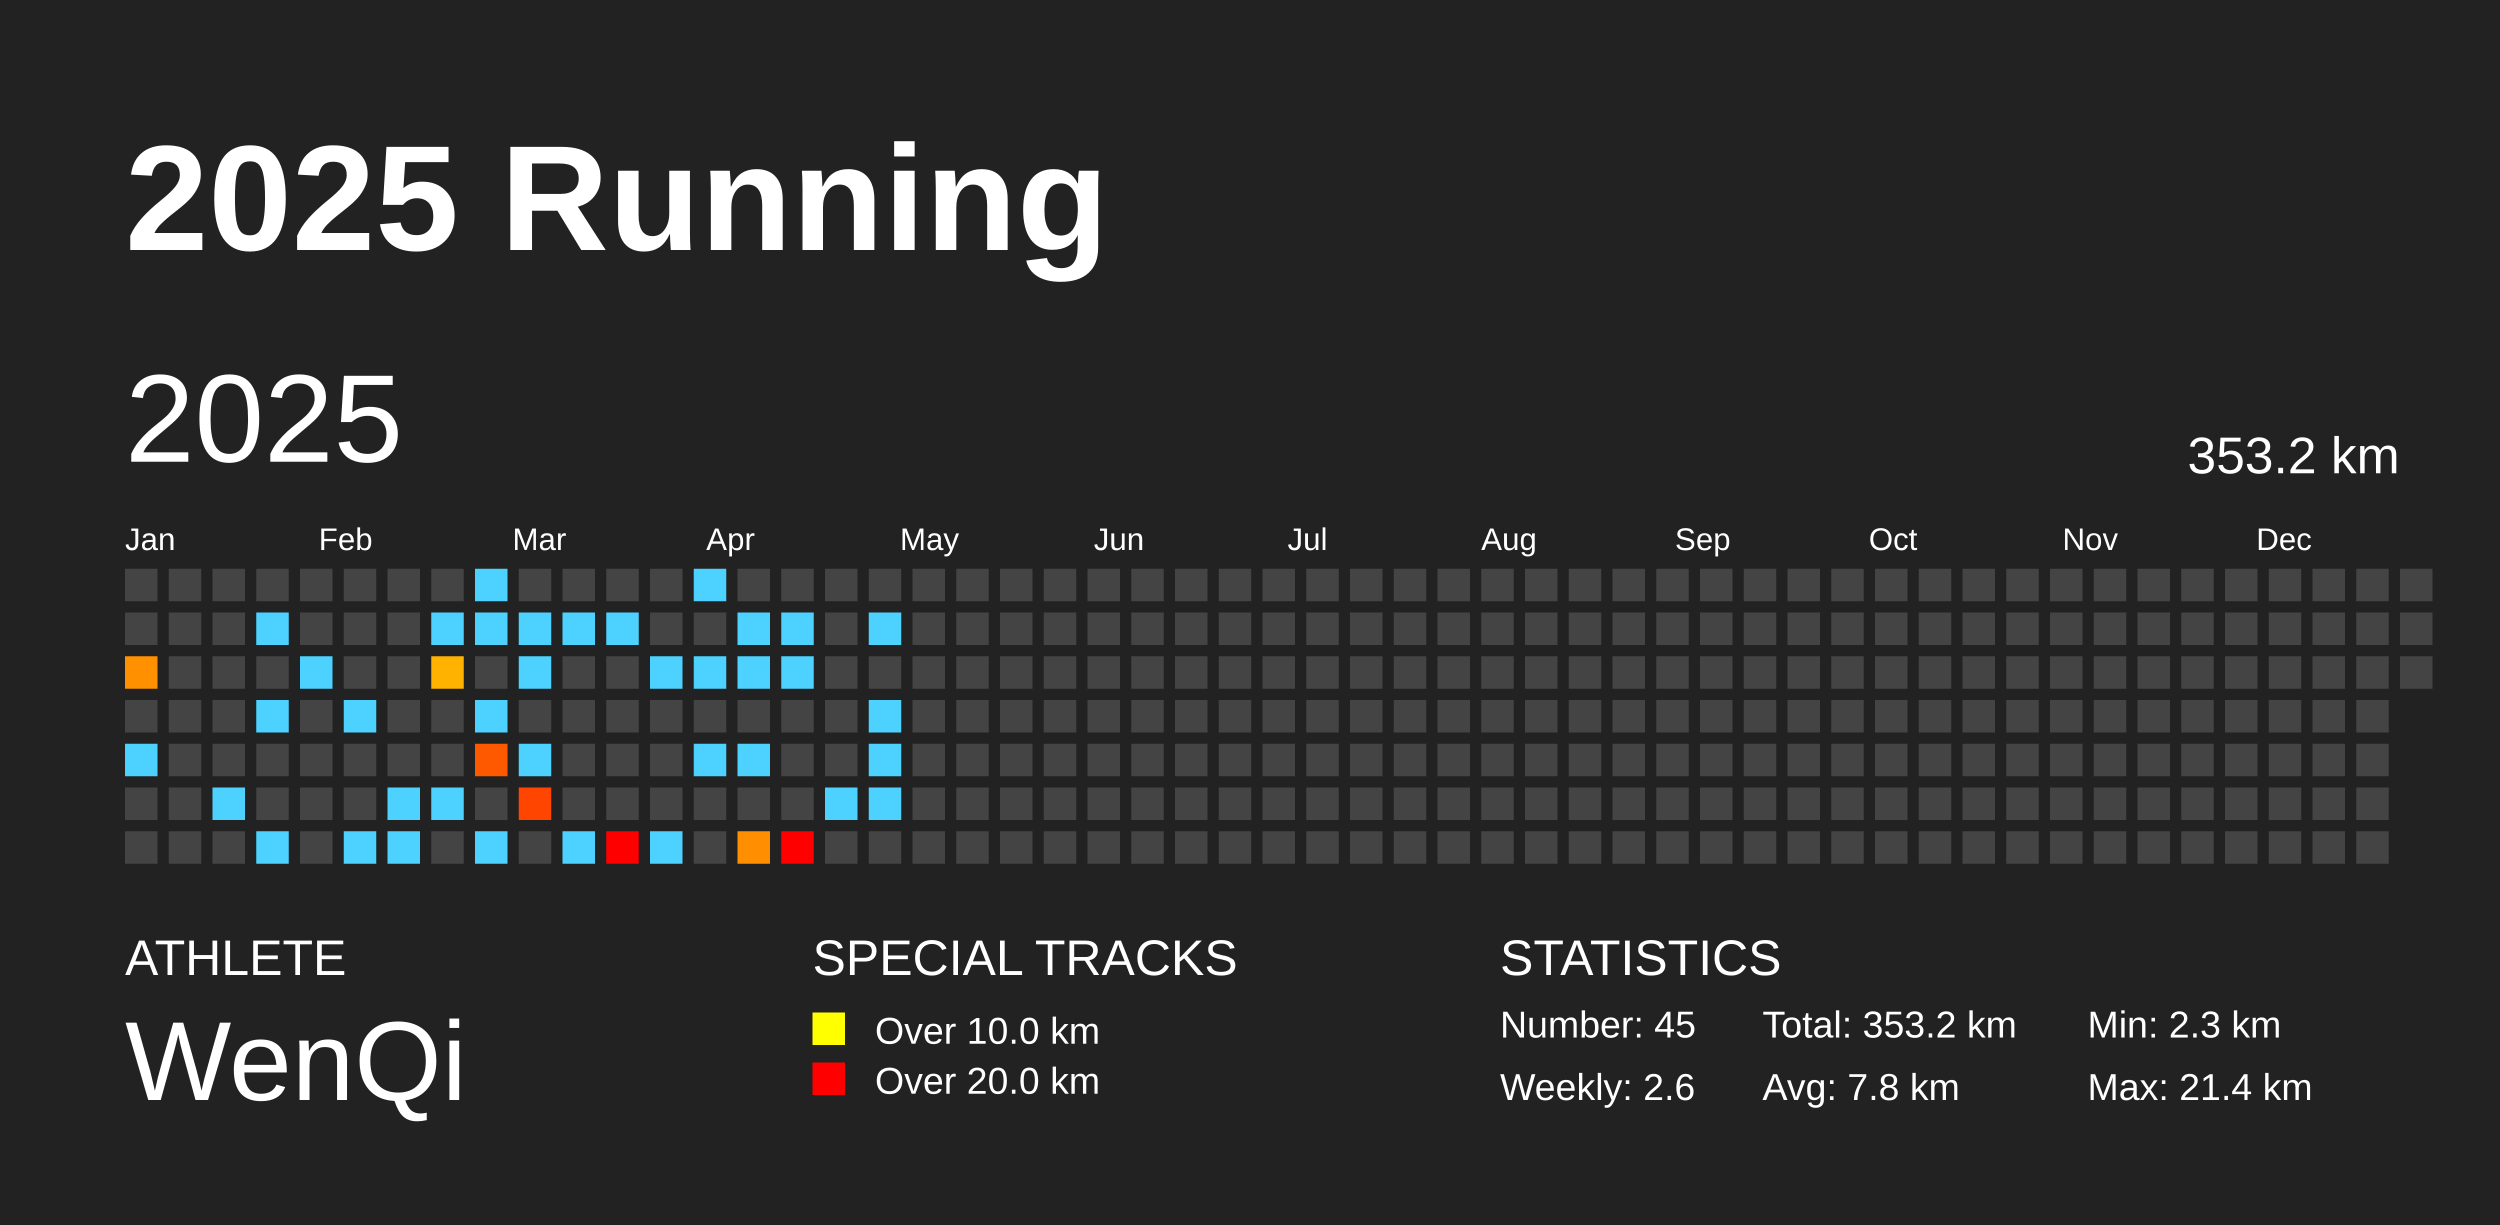
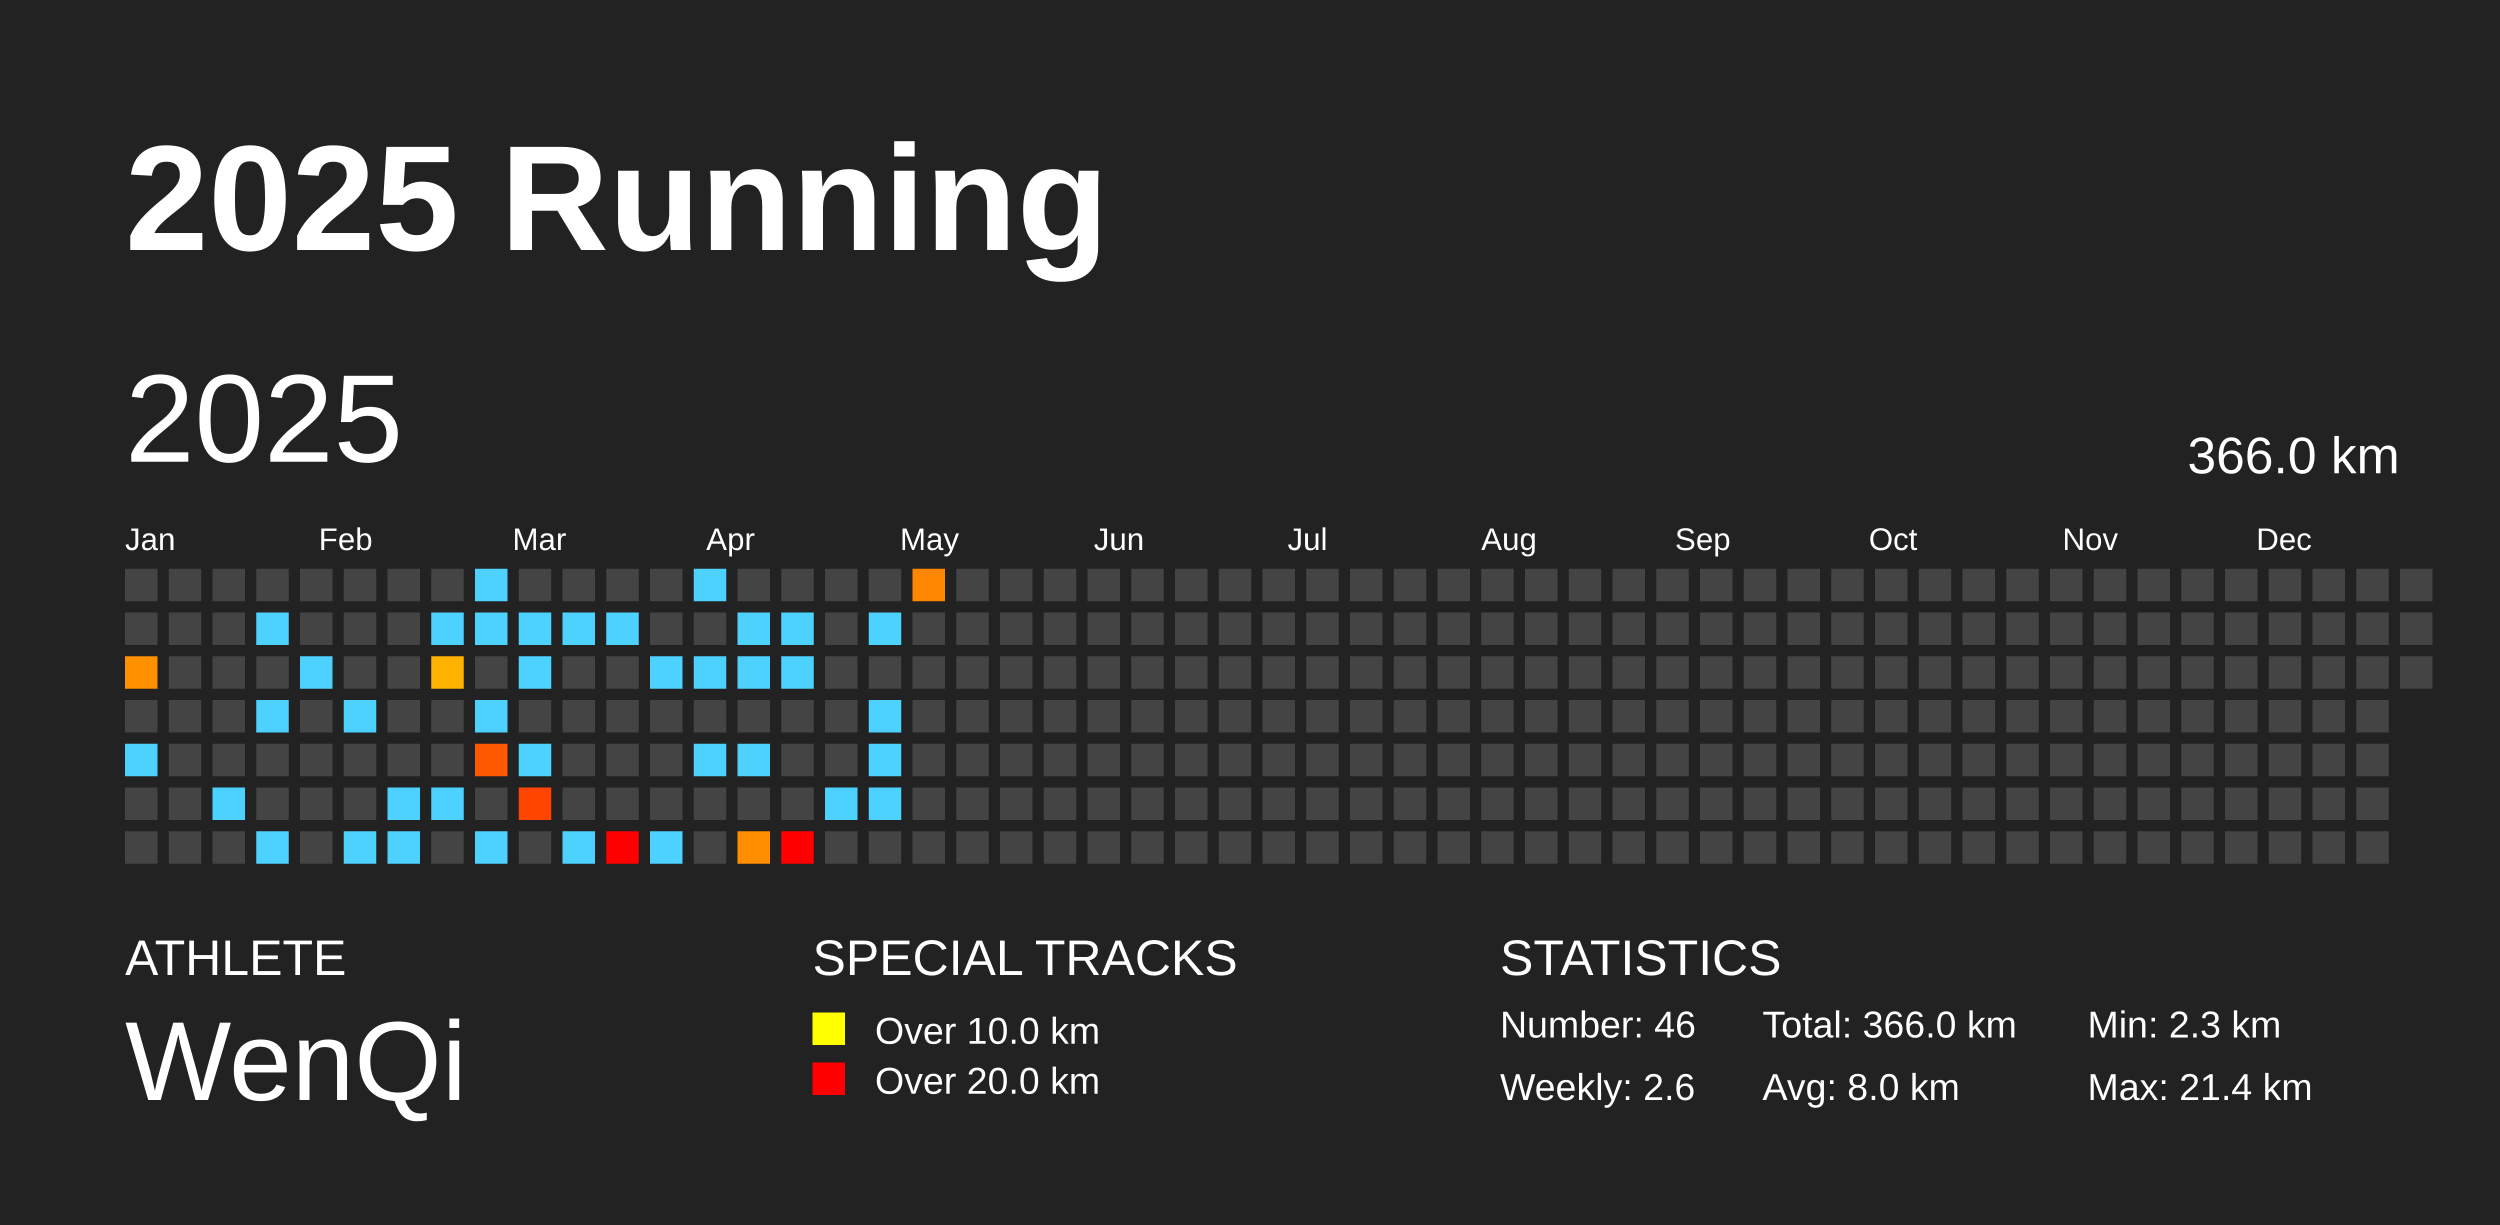
<svg xmlns="http://www.w3.org/2000/svg" baseProfile="full" height="98mm" version="1.1" viewBox="0,0,200,98" width="200mm">
  <defs />
  <rect fill="#222222" height="98" width="200" x="0" y="0" />
  <text fill="#FFFFFF" style="font-size:12px; font-family:Arial; font-weight:bold;" x="10" y="20">2025 Running</text>
  <text fill="#FFFFFF" style="font-size:4px; font-family:Arial" x="10" y="78">ATHLETE</text>
  <text fill="#FFFFFF" style="font-size:9px; font-family:Arial" x="10" y="88">WenQi</text>
  <text fill="#FFFFFF" style="font-size:4px; font-family:Arial" x="65" y="78">SPECIAL TRACKS</text>
  <rect fill="yellow" height="2.6" width="2.6" x="65" y="81" />
  <text fill="#FFFFFF" style="font-size:3px; font-family:Arial" x="70" y="83.5">Over 10.0 km</text>
  <rect fill="red" height="2.6" width="2.6" x="65" y="85" />
  <text fill="#FFFFFF" style="font-size:3px; font-family:Arial" x="70" y="87.5">Over 20.0 km</text>
  <text fill="#FFFFFF" style="font-size:4px; font-family:Arial" x="120" y="78">STATISTICS</text>
-   <text fill="#FFFFFF" style="font-size:3px; font-family:Arial" x="120" y="83">Number: 45</text>
+   <text fill="#FFFFFF" style="font-size:3px; font-family:Arial" x="120" y="83">Number: 46</text>
  <text fill="#FFFFFF" style="font-size:3px; font-family:Arial" x="120" y="88">Weekly: 2.6</text>
-   <text fill="#FFFFFF" style="font-size:3px; font-family:Arial" x="141" y="83">Total: 353.2 km</text>
-   <text fill="#FFFFFF" style="font-size:3px; font-family:Arial" x="141" y="88">Avg: 7.8 km</text>
+   <text fill="#FFFFFF" style="font-size:3px; font-family:Arial" x="141" y="83">Total: 366.0 km</text>
+   <text fill="#FFFFFF" style="font-size:3px; font-family:Arial" x="141" y="88">Avg: 8.0 km</text>
  <text fill="#FFFFFF" style="font-size:3px; font-family:Arial" x="167" y="83">Min: 2.3 km</text>
  <text fill="#FFFFFF" style="font-size:3px; font-family:Arial" x="167" y="88">Max: 21.4 km</text>
  <text dominant-baseline="hanging" fill="#FFFFFF" style="font-size:10.0px; font-family:Arial;" x="10" y="30">2025</text>
-   <text dominant-baseline="hanging" fill="#FFFFFF" style="font-size:4.125px; font-family:Arial;" x="175" y="35">353.2 km</text>
+   <text dominant-baseline="hanging" fill="#FFFFFF" style="font-size:4.125px; font-family:Arial;" x="175" y="35">366.0 km</text>
  <text fill="#FFFFFF" style="font-size:2.5px; font-family:Arial" x="10.0" y="44">Jan</text>
  <text fill="#FFFFFF" style="font-size:2.5px; font-family:Arial" x="25.5" y="44">Feb</text>
  <text fill="#FFFFFF" style="font-size:2.5px; font-family:Arial" x="41.0" y="44">Mar</text>
  <text fill="#FFFFFF" style="font-size:2.5px; font-family:Arial" x="56.5" y="44">Apr</text>
  <text fill="#FFFFFF" style="font-size:2.5px; font-family:Arial" x="72.0" y="44">May</text>
  <text fill="#FFFFFF" style="font-size:2.5px; font-family:Arial" x="87.5" y="44">Jun</text>
  <text fill="#FFFFFF" style="font-size:2.5px; font-family:Arial" x="103.0" y="44">Jul</text>
  <text fill="#FFFFFF" style="font-size:2.5px; font-family:Arial" x="118.5" y="44">Aug</text>
  <text fill="#FFFFFF" style="font-size:2.5px; font-family:Arial" x="134.0" y="44">Sep</text>
  <text fill="#FFFFFF" style="font-size:2.5px; font-family:Arial" x="149.5" y="44">Oct</text>
  <text fill="#FFFFFF" style="font-size:2.5px; font-family:Arial" x="165.0" y="44">Nov</text>
  <text fill="#FFFFFF" style="font-size:2.5px; font-family:Arial" x="180.5" y="44">Dec</text>
  <rect fill="#444444" height="2.6" width="2.6" x="10.0" y="45.5" />
  <rect fill="#444444" height="2.6" width="2.6" x="10.0" y="49.0" />
  <rect fill="#ff9100" height="2.6" width="2.6" x="10.0" y="52.5" />
  <rect fill="#444444" height="2.6" width="2.6" x="10.0" y="56.0" />
  <rect fill="#4dd2ff" height="2.6" width="2.6" x="10.0" y="59.5" />
  <rect fill="#444444" height="2.6" width="2.6" x="10.0" y="63.0" />
  <rect fill="#444444" height="2.6" width="2.6" x="10.0" y="66.5" />
  <rect fill="#444444" height="2.6" width="2.6" x="13.5" y="45.5" />
  <rect fill="#444444" height="2.6" width="2.6" x="13.5" y="49.0" />
  <rect fill="#444444" height="2.6" width="2.6" x="13.5" y="52.5" />
  <rect fill="#444444" height="2.6" width="2.6" x="13.5" y="56.0" />
  <rect fill="#444444" height="2.6" width="2.6" x="13.5" y="59.5" />
  <rect fill="#444444" height="2.6" width="2.6" x="13.5" y="63.0" />
  <rect fill="#444444" height="2.6" width="2.6" x="13.5" y="66.5" />
  <rect fill="#444444" height="2.6" width="2.6" x="17.0" y="45.5" />
  <rect fill="#444444" height="2.6" width="2.6" x="17.0" y="49.0" />
  <rect fill="#444444" height="2.6" width="2.6" x="17.0" y="52.5" />
  <rect fill="#444444" height="2.6" width="2.6" x="17.0" y="56.0" />
  <rect fill="#444444" height="2.6" width="2.6" x="17.0" y="59.5" />
  <rect fill="#4dd2ff" height="2.6" width="2.6" x="17.0" y="63.0" />
  <rect fill="#444444" height="2.6" width="2.6" x="17.0" y="66.5" />
  <rect fill="#444444" height="2.6" width="2.6" x="20.5" y="45.5" />
  <rect fill="#4dd2ff" height="2.6" width="2.6" x="20.5" y="49.0" />
  <rect fill="#444444" height="2.6" width="2.6" x="20.5" y="52.5" />
  <rect fill="#4dd2ff" height="2.6" width="2.6" x="20.5" y="56.0" />
  <rect fill="#444444" height="2.6" width="2.6" x="20.5" y="59.5" />
  <rect fill="#444444" height="2.6" width="2.6" x="20.5" y="63.0" />
  <rect fill="#4dd2ff" height="2.6" width="2.6" x="20.5" y="66.5" />
  <rect fill="#444444" height="2.6" width="2.6" x="24.0" y="45.5" />
  <rect fill="#444444" height="2.6" width="2.6" x="24.0" y="49.0" />
  <rect fill="#4dd2ff" height="2.6" width="2.6" x="24.0" y="52.5" />
  <rect fill="#444444" height="2.6" width="2.6" x="24.0" y="56.0" />
  <rect fill="#444444" height="2.6" width="2.6" x="24.0" y="59.5" />
  <rect fill="#444444" height="2.6" width="2.6" x="24.0" y="63.0" />
  <rect fill="#444444" height="2.6" width="2.6" x="24.0" y="66.5" />
  <rect fill="#444444" height="2.6" width="2.6" x="27.5" y="45.5" />
  <rect fill="#444444" height="2.6" width="2.6" x="27.5" y="49.0" />
  <rect fill="#444444" height="2.6" width="2.6" x="27.5" y="52.5" />
  <rect fill="#4dd2ff" height="2.6" width="2.6" x="27.5" y="56.0" />
  <rect fill="#444444" height="2.6" width="2.6" x="27.5" y="59.5" />
  <rect fill="#444444" height="2.6" width="2.6" x="27.5" y="63.0" />
  <rect fill="#4dd2ff" height="2.6" width="2.6" x="27.5" y="66.5" />
  <rect fill="#444444" height="2.6" width="2.6" x="31.0" y="45.5" />
  <rect fill="#444444" height="2.6" width="2.6" x="31.0" y="49.0" />
  <rect fill="#444444" height="2.6" width="2.6" x="31.0" y="52.5" />
  <rect fill="#444444" height="2.6" width="2.6" x="31.0" y="56.0" />
  <rect fill="#444444" height="2.6" width="2.6" x="31.0" y="59.5" />
  <rect fill="#4dd2ff" height="2.6" width="2.6" x="31.0" y="63.0" />
  <rect fill="#4dd2ff" height="2.6" width="2.6" x="31.0" y="66.5" />
  <rect fill="#444444" height="2.6" width="2.6" x="34.5" y="45.5" />
  <rect fill="#4dd2ff" height="2.6" width="2.6" x="34.5" y="49.0" />
  <rect fill="#ffb200" height="2.6" width="2.6" x="34.5" y="52.5" />
  <rect fill="#444444" height="2.6" width="2.6" x="34.5" y="56.0" />
  <rect fill="#444444" height="2.6" width="2.6" x="34.5" y="59.5" />
  <rect fill="#4dd2ff" height="2.6" width="2.6" x="34.5" y="63.0" />
  <rect fill="#444444" height="2.6" width="2.6" x="34.5" y="66.5" />
  <rect fill="#4dd2ff" height="2.6" width="2.6" x="38.0" y="45.5" />
  <rect fill="#4dd2ff" height="2.6" width="2.6" x="38.0" y="49.0" />
  <rect fill="#444444" height="2.6" width="2.6" x="38.0" y="52.5" />
  <rect fill="#4dd2ff" height="2.6" width="2.6" x="38.0" y="56.0" />
  <rect fill="#ff5900" height="2.6" width="2.6" x="38.0" y="59.5" />
  <rect fill="#444444" height="2.6" width="2.6" x="38.0" y="63.0" />
  <rect fill="#4dd2ff" height="2.6" width="2.6" x="38.0" y="66.5" />
  <rect fill="#444444" height="2.6" width="2.6" x="41.5" y="45.5" />
  <rect fill="#4dd2ff" height="2.6" width="2.6" x="41.5" y="49.0" />
  <rect fill="#4dd2ff" height="2.6" width="2.6" x="41.5" y="52.5" />
  <rect fill="#444444" height="2.6" width="2.6" x="41.5" y="56.0" />
  <rect fill="#4dd2ff" height="2.6" width="2.6" x="41.5" y="59.5" />
  <rect fill="#ff4500" height="2.6" width="2.6" x="41.5" y="63.0" />
  <rect fill="#444444" height="2.6" width="2.6" x="41.5" y="66.5" />
  <rect fill="#444444" height="2.6" width="2.6" x="45.0" y="45.5" />
  <rect fill="#4dd2ff" height="2.6" width="2.6" x="45.0" y="49.0" />
  <rect fill="#444444" height="2.6" width="2.6" x="45.0" y="52.5" />
  <rect fill="#444444" height="2.6" width="2.6" x="45.0" y="56.0" />
  <rect fill="#444444" height="2.6" width="2.6" x="45.0" y="59.5" />
  <rect fill="#444444" height="2.6" width="2.6" x="45.0" y="63.0" />
  <rect fill="#4dd2ff" height="2.6" width="2.6" x="45.0" y="66.5" />
  <rect fill="#444444" height="2.6" width="2.6" x="48.5" y="45.5" />
  <rect fill="#4dd2ff" height="2.6" width="2.6" x="48.5" y="49.0" />
  <rect fill="#444444" height="2.6" width="2.6" x="48.5" y="52.5" />
  <rect fill="#444444" height="2.6" width="2.6" x="48.5" y="56.0" />
  <rect fill="#444444" height="2.6" width="2.6" x="48.5" y="59.5" />
  <rect fill="#444444" height="2.6" width="2.6" x="48.5" y="63.0" />
  <rect fill="red" height="2.6" width="2.6" x="48.5" y="66.5" />
  <rect fill="#444444" height="2.6" width="2.6" x="52.0" y="45.5" />
  <rect fill="#444444" height="2.6" width="2.6" x="52.0" y="49.0" />
  <rect fill="#4dd2ff" height="2.6" width="2.6" x="52.0" y="52.5" />
  <rect fill="#444444" height="2.6" width="2.6" x="52.0" y="56.0" />
  <rect fill="#444444" height="2.6" width="2.6" x="52.0" y="59.5" />
  <rect fill="#444444" height="2.6" width="2.6" x="52.0" y="63.0" />
  <rect fill="#4dd2ff" height="2.6" width="2.6" x="52.0" y="66.5" />
  <rect fill="#4dd2ff" height="2.6" width="2.6" x="55.5" y="45.5" />
  <rect fill="#444444" height="2.6" width="2.6" x="55.5" y="49.0" />
  <rect fill="#4dd2ff" height="2.6" width="2.6" x="55.5" y="52.5" />
  <rect fill="#444444" height="2.6" width="2.6" x="55.5" y="56.0" />
  <rect fill="#4dd2ff" height="2.6" width="2.6" x="55.5" y="59.5" />
  <rect fill="#444444" height="2.6" width="2.6" x="55.5" y="63.0" />
  <rect fill="#444444" height="2.6" width="2.6" x="55.5" y="66.5" />
  <rect fill="#444444" height="2.6" width="2.6" x="59.0" y="45.5" />
  <rect fill="#4dd2ff" height="2.6" width="2.6" x="59.0" y="49.0" />
  <rect fill="#4dd2ff" height="2.6" width="2.6" x="59.0" y="52.5" />
  <rect fill="#444444" height="2.6" width="2.6" x="59.0" y="56.0" />
  <rect fill="#4dd2ff" height="2.6" width="2.6" x="59.0" y="59.5" />
  <rect fill="#444444" height="2.6" width="2.6" x="59.0" y="63.0" />
  <rect fill="#ff8f00" height="2.6" width="2.6" x="59.0" y="66.5" />
  <rect fill="#444444" height="2.6" width="2.6" x="62.5" y="45.5" />
  <rect fill="#4dd2ff" height="2.6" width="2.6" x="62.5" y="49.0" />
  <rect fill="#4dd2ff" height="2.6" width="2.6" x="62.5" y="52.5" />
  <rect fill="#444444" height="2.6" width="2.6" x="62.5" y="56.0" />
  <rect fill="#444444" height="2.6" width="2.6" x="62.5" y="59.5" />
  <rect fill="#444444" height="2.6" width="2.6" x="62.5" y="63.0" />
  <rect fill="red" height="2.6" width="2.6" x="62.5" y="66.5" />
  <rect fill="#444444" height="2.6" width="2.6" x="66.0" y="45.5" />
  <rect fill="#444444" height="2.6" width="2.6" x="66.0" y="49.0" />
  <rect fill="#444444" height="2.6" width="2.6" x="66.0" y="52.5" />
  <rect fill="#444444" height="2.6" width="2.6" x="66.0" y="56.0" />
  <rect fill="#444444" height="2.6" width="2.6" x="66.0" y="59.5" />
  <rect fill="#4dd2ff" height="2.6" width="2.6" x="66.0" y="63.0" />
  <rect fill="#444444" height="2.6" width="2.6" x="66.0" y="66.5" />
  <rect fill="#444444" height="2.6" width="2.6" x="69.5" y="45.5" />
  <rect fill="#4dd2ff" height="2.6" width="2.6" x="69.5" y="49.0" />
  <rect fill="#444444" height="2.6" width="2.6" x="69.5" y="52.5" />
  <rect fill="#4dd2ff" height="2.6" width="2.6" x="69.5" y="56.0" />
  <rect fill="#4dd2ff" height="2.6" width="2.6" x="69.5" y="59.5" />
  <rect fill="#4dd2ff" height="2.6" width="2.6" x="69.5" y="63.0" />
  <rect fill="#444444" height="2.6" width="2.6" x="69.5" y="66.5" />
-   <rect fill="#444444" height="2.6" width="2.6" x="73.0" y="45.5" />
+   <rect fill="#ff8600" height="2.6" width="2.6" x="73.0" y="45.5" />
  <rect fill="#444444" height="2.6" width="2.6" x="73.0" y="49.0" />
  <rect fill="#444444" height="2.6" width="2.6" x="73.0" y="52.5" />
  <rect fill="#444444" height="2.6" width="2.6" x="73.0" y="56.0" />
  <rect fill="#444444" height="2.6" width="2.6" x="73.0" y="59.5" />
  <rect fill="#444444" height="2.6" width="2.6" x="73.0" y="63.0" />
  <rect fill="#444444" height="2.6" width="2.6" x="73.0" y="66.5" />
  <rect fill="#444444" height="2.6" width="2.6" x="76.5" y="45.5" />
  <rect fill="#444444" height="2.6" width="2.6" x="76.5" y="49.0" />
  <rect fill="#444444" height="2.6" width="2.6" x="76.5" y="52.5" />
  <rect fill="#444444" height="2.6" width="2.6" x="76.5" y="56.0" />
  <rect fill="#444444" height="2.6" width="2.6" x="76.5" y="59.5" />
  <rect fill="#444444" height="2.6" width="2.6" x="76.5" y="63.0" />
  <rect fill="#444444" height="2.6" width="2.6" x="76.5" y="66.5" />
  <rect fill="#444444" height="2.6" width="2.6" x="80.0" y="45.5" />
  <rect fill="#444444" height="2.6" width="2.6" x="80.0" y="49.0" />
  <rect fill="#444444" height="2.6" width="2.6" x="80.0" y="52.5" />
  <rect fill="#444444" height="2.6" width="2.6" x="80.0" y="56.0" />
  <rect fill="#444444" height="2.6" width="2.6" x="80.0" y="59.5" />
  <rect fill="#444444" height="2.6" width="2.6" x="80.0" y="63.0" />
  <rect fill="#444444" height="2.6" width="2.6" x="80.0" y="66.5" />
  <rect fill="#444444" height="2.6" width="2.6" x="83.5" y="45.5" />
  <rect fill="#444444" height="2.6" width="2.6" x="83.5" y="49.0" />
  <rect fill="#444444" height="2.6" width="2.6" x="83.5" y="52.5" />
  <rect fill="#444444" height="2.6" width="2.6" x="83.5" y="56.0" />
  <rect fill="#444444" height="2.6" width="2.6" x="83.5" y="59.5" />
  <rect fill="#444444" height="2.6" width="2.6" x="83.5" y="63.0" />
  <rect fill="#444444" height="2.6" width="2.6" x="83.5" y="66.5" />
  <rect fill="#444444" height="2.6" width="2.6" x="87.0" y="45.5" />
  <rect fill="#444444" height="2.6" width="2.6" x="87.0" y="49.0" />
  <rect fill="#444444" height="2.6" width="2.6" x="87.0" y="52.5" />
  <rect fill="#444444" height="2.6" width="2.6" x="87.0" y="56.0" />
  <rect fill="#444444" height="2.6" width="2.6" x="87.0" y="59.5" />
  <rect fill="#444444" height="2.6" width="2.6" x="87.0" y="63.0" />
  <rect fill="#444444" height="2.6" width="2.6" x="87.0" y="66.5" />
  <rect fill="#444444" height="2.6" width="2.6" x="90.5" y="45.5" />
  <rect fill="#444444" height="2.6" width="2.6" x="90.5" y="49.0" />
  <rect fill="#444444" height="2.6" width="2.6" x="90.5" y="52.5" />
  <rect fill="#444444" height="2.6" width="2.6" x="90.5" y="56.0" />
  <rect fill="#444444" height="2.6" width="2.6" x="90.5" y="59.5" />
  <rect fill="#444444" height="2.6" width="2.6" x="90.5" y="63.0" />
  <rect fill="#444444" height="2.6" width="2.6" x="90.5" y="66.5" />
  <rect fill="#444444" height="2.6" width="2.6" x="94.0" y="45.5" />
  <rect fill="#444444" height="2.6" width="2.6" x="94.0" y="49.0" />
  <rect fill="#444444" height="2.6" width="2.6" x="94.0" y="52.5" />
  <rect fill="#444444" height="2.6" width="2.6" x="94.0" y="56.0" />
  <rect fill="#444444" height="2.6" width="2.6" x="94.0" y="59.5" />
  <rect fill="#444444" height="2.6" width="2.6" x="94.0" y="63.0" />
  <rect fill="#444444" height="2.6" width="2.6" x="94.0" y="66.5" />
  <rect fill="#444444" height="2.6" width="2.6" x="97.5" y="45.5" />
  <rect fill="#444444" height="2.6" width="2.6" x="97.5" y="49.0" />
  <rect fill="#444444" height="2.6" width="2.6" x="97.5" y="52.5" />
  <rect fill="#444444" height="2.6" width="2.6" x="97.5" y="56.0" />
  <rect fill="#444444" height="2.6" width="2.6" x="97.5" y="59.5" />
  <rect fill="#444444" height="2.6" width="2.6" x="97.5" y="63.0" />
  <rect fill="#444444" height="2.6" width="2.6" x="97.5" y="66.5" />
  <rect fill="#444444" height="2.6" width="2.6" x="101.0" y="45.5" />
  <rect fill="#444444" height="2.6" width="2.6" x="101.0" y="49.0" />
  <rect fill="#444444" height="2.6" width="2.6" x="101.0" y="52.5" />
  <rect fill="#444444" height="2.6" width="2.6" x="101.0" y="56.0" />
  <rect fill="#444444" height="2.6" width="2.6" x="101.0" y="59.5" />
  <rect fill="#444444" height="2.6" width="2.6" x="101.0" y="63.0" />
  <rect fill="#444444" height="2.6" width="2.6" x="101.0" y="66.5" />
  <rect fill="#444444" height="2.6" width="2.6" x="104.5" y="45.5" />
  <rect fill="#444444" height="2.6" width="2.6" x="104.5" y="49.0" />
  <rect fill="#444444" height="2.6" width="2.6" x="104.5" y="52.5" />
  <rect fill="#444444" height="2.6" width="2.6" x="104.5" y="56.0" />
  <rect fill="#444444" height="2.6" width="2.6" x="104.5" y="59.5" />
  <rect fill="#444444" height="2.6" width="2.6" x="104.5" y="63.0" />
  <rect fill="#444444" height="2.6" width="2.6" x="104.5" y="66.5" />
  <rect fill="#444444" height="2.6" width="2.6" x="108.0" y="45.5" />
  <rect fill="#444444" height="2.6" width="2.6" x="108.0" y="49.0" />
  <rect fill="#444444" height="2.6" width="2.6" x="108.0" y="52.5" />
  <rect fill="#444444" height="2.6" width="2.6" x="108.0" y="56.0" />
  <rect fill="#444444" height="2.6" width="2.6" x="108.0" y="59.5" />
  <rect fill="#444444" height="2.6" width="2.6" x="108.0" y="63.0" />
  <rect fill="#444444" height="2.6" width="2.6" x="108.0" y="66.5" />
  <rect fill="#444444" height="2.6" width="2.6" x="111.5" y="45.5" />
  <rect fill="#444444" height="2.6" width="2.6" x="111.5" y="49.0" />
  <rect fill="#444444" height="2.6" width="2.6" x="111.5" y="52.5" />
  <rect fill="#444444" height="2.6" width="2.6" x="111.5" y="56.0" />
  <rect fill="#444444" height="2.6" width="2.6" x="111.5" y="59.5" />
  <rect fill="#444444" height="2.6" width="2.6" x="111.5" y="63.0" />
  <rect fill="#444444" height="2.6" width="2.6" x="111.5" y="66.5" />
  <rect fill="#444444" height="2.6" width="2.6" x="115.0" y="45.5" />
  <rect fill="#444444" height="2.6" width="2.6" x="115.0" y="49.0" />
  <rect fill="#444444" height="2.6" width="2.6" x="115.0" y="52.5" />
  <rect fill="#444444" height="2.6" width="2.6" x="115.0" y="56.0" />
  <rect fill="#444444" height="2.6" width="2.6" x="115.0" y="59.5" />
  <rect fill="#444444" height="2.6" width="2.6" x="115.0" y="63.0" />
  <rect fill="#444444" height="2.6" width="2.6" x="115.0" y="66.5" />
  <rect fill="#444444" height="2.6" width="2.6" x="118.5" y="45.5" />
  <rect fill="#444444" height="2.6" width="2.6" x="118.5" y="49.0" />
  <rect fill="#444444" height="2.6" width="2.6" x="118.5" y="52.5" />
  <rect fill="#444444" height="2.6" width="2.6" x="118.5" y="56.0" />
  <rect fill="#444444" height="2.6" width="2.6" x="118.5" y="59.5" />
  <rect fill="#444444" height="2.6" width="2.6" x="118.5" y="63.0" />
  <rect fill="#444444" height="2.6" width="2.6" x="118.5" y="66.5" />
  <rect fill="#444444" height="2.6" width="2.6" x="122.0" y="45.5" />
  <rect fill="#444444" height="2.6" width="2.6" x="122.0" y="49.0" />
  <rect fill="#444444" height="2.6" width="2.6" x="122.0" y="52.5" />
  <rect fill="#444444" height="2.6" width="2.6" x="122.0" y="56.0" />
  <rect fill="#444444" height="2.6" width="2.6" x="122.0" y="59.5" />
  <rect fill="#444444" height="2.6" width="2.6" x="122.0" y="63.0" />
  <rect fill="#444444" height="2.6" width="2.6" x="122.0" y="66.5" />
  <rect fill="#444444" height="2.6" width="2.6" x="125.5" y="45.5" />
  <rect fill="#444444" height="2.6" width="2.6" x="125.5" y="49.0" />
  <rect fill="#444444" height="2.6" width="2.6" x="125.5" y="52.5" />
  <rect fill="#444444" height="2.6" width="2.6" x="125.5" y="56.0" />
  <rect fill="#444444" height="2.6" width="2.6" x="125.5" y="59.5" />
  <rect fill="#444444" height="2.6" width="2.6" x="125.5" y="63.0" />
  <rect fill="#444444" height="2.6" width="2.6" x="125.5" y="66.5" />
  <rect fill="#444444" height="2.6" width="2.6" x="129.0" y="45.5" />
  <rect fill="#444444" height="2.6" width="2.6" x="129.0" y="49.0" />
  <rect fill="#444444" height="2.6" width="2.6" x="129.0" y="52.5" />
  <rect fill="#444444" height="2.6" width="2.6" x="129.0" y="56.0" />
  <rect fill="#444444" height="2.6" width="2.6" x="129.0" y="59.5" />
  <rect fill="#444444" height="2.6" width="2.6" x="129.0" y="63.0" />
  <rect fill="#444444" height="2.6" width="2.6" x="129.0" y="66.5" />
  <rect fill="#444444" height="2.6" width="2.6" x="132.5" y="45.5" />
  <rect fill="#444444" height="2.6" width="2.6" x="132.5" y="49.0" />
  <rect fill="#444444" height="2.6" width="2.6" x="132.5" y="52.5" />
  <rect fill="#444444" height="2.6" width="2.6" x="132.5" y="56.0" />
  <rect fill="#444444" height="2.6" width="2.6" x="132.5" y="59.5" />
  <rect fill="#444444" height="2.6" width="2.6" x="132.5" y="63.0" />
  <rect fill="#444444" height="2.6" width="2.6" x="132.5" y="66.5" />
  <rect fill="#444444" height="2.6" width="2.6" x="136.0" y="45.5" />
  <rect fill="#444444" height="2.6" width="2.6" x="136.0" y="49.0" />
  <rect fill="#444444" height="2.6" width="2.6" x="136.0" y="52.5" />
  <rect fill="#444444" height="2.6" width="2.6" x="136.0" y="56.0" />
  <rect fill="#444444" height="2.6" width="2.6" x="136.0" y="59.5" />
  <rect fill="#444444" height="2.6" width="2.6" x="136.0" y="63.0" />
  <rect fill="#444444" height="2.6" width="2.6" x="136.0" y="66.5" />
  <rect fill="#444444" height="2.6" width="2.6" x="139.5" y="45.5" />
  <rect fill="#444444" height="2.6" width="2.6" x="139.5" y="49.0" />
  <rect fill="#444444" height="2.6" width="2.6" x="139.5" y="52.5" />
  <rect fill="#444444" height="2.6" width="2.6" x="139.5" y="56.0" />
  <rect fill="#444444" height="2.6" width="2.6" x="139.5" y="59.5" />
  <rect fill="#444444" height="2.6" width="2.6" x="139.5" y="63.0" />
  <rect fill="#444444" height="2.6" width="2.6" x="139.5" y="66.5" />
  <rect fill="#444444" height="2.6" width="2.6" x="143.0" y="45.5" />
  <rect fill="#444444" height="2.6" width="2.6" x="143.0" y="49.0" />
  <rect fill="#444444" height="2.6" width="2.6" x="143.0" y="52.5" />
  <rect fill="#444444" height="2.6" width="2.6" x="143.0" y="56.0" />
  <rect fill="#444444" height="2.6" width="2.6" x="143.0" y="59.5" />
  <rect fill="#444444" height="2.6" width="2.6" x="143.0" y="63.0" />
  <rect fill="#444444" height="2.6" width="2.6" x="143.0" y="66.5" />
  <rect fill="#444444" height="2.6" width="2.6" x="146.5" y="45.5" />
  <rect fill="#444444" height="2.6" width="2.6" x="146.5" y="49.0" />
  <rect fill="#444444" height="2.6" width="2.6" x="146.5" y="52.5" />
  <rect fill="#444444" height="2.6" width="2.6" x="146.5" y="56.0" />
  <rect fill="#444444" height="2.6" width="2.6" x="146.5" y="59.5" />
  <rect fill="#444444" height="2.6" width="2.6" x="146.5" y="63.0" />
  <rect fill="#444444" height="2.6" width="2.6" x="146.5" y="66.5" />
  <rect fill="#444444" height="2.6" width="2.6" x="150.0" y="45.5" />
  <rect fill="#444444" height="2.6" width="2.6" x="150.0" y="49.0" />
  <rect fill="#444444" height="2.6" width="2.6" x="150.0" y="52.5" />
  <rect fill="#444444" height="2.6" width="2.6" x="150.0" y="56.0" />
  <rect fill="#444444" height="2.6" width="2.6" x="150.0" y="59.5" />
  <rect fill="#444444" height="2.6" width="2.6" x="150.0" y="63.0" />
  <rect fill="#444444" height="2.6" width="2.6" x="150.0" y="66.5" />
  <rect fill="#444444" height="2.6" width="2.6" x="153.5" y="45.5" />
  <rect fill="#444444" height="2.6" width="2.6" x="153.5" y="49.0" />
  <rect fill="#444444" height="2.6" width="2.6" x="153.5" y="52.5" />
  <rect fill="#444444" height="2.6" width="2.6" x="153.5" y="56.0" />
  <rect fill="#444444" height="2.6" width="2.6" x="153.5" y="59.5" />
  <rect fill="#444444" height="2.6" width="2.6" x="153.5" y="63.0" />
  <rect fill="#444444" height="2.6" width="2.6" x="153.5" y="66.5" />
  <rect fill="#444444" height="2.6" width="2.6" x="157.0" y="45.5" />
  <rect fill="#444444" height="2.6" width="2.6" x="157.0" y="49.0" />
  <rect fill="#444444" height="2.6" width="2.6" x="157.0" y="52.5" />
  <rect fill="#444444" height="2.6" width="2.6" x="157.0" y="56.0" />
  <rect fill="#444444" height="2.6" width="2.6" x="157.0" y="59.5" />
  <rect fill="#444444" height="2.6" width="2.6" x="157.0" y="63.0" />
  <rect fill="#444444" height="2.6" width="2.6" x="157.0" y="66.5" />
  <rect fill="#444444" height="2.6" width="2.6" x="160.5" y="45.5" />
  <rect fill="#444444" height="2.6" width="2.6" x="160.5" y="49.0" />
  <rect fill="#444444" height="2.6" width="2.6" x="160.5" y="52.5" />
  <rect fill="#444444" height="2.6" width="2.6" x="160.5" y="56.0" />
  <rect fill="#444444" height="2.6" width="2.6" x="160.5" y="59.5" />
  <rect fill="#444444" height="2.6" width="2.6" x="160.5" y="63.0" />
  <rect fill="#444444" height="2.6" width="2.6" x="160.5" y="66.5" />
  <rect fill="#444444" height="2.6" width="2.6" x="164.0" y="45.5" />
  <rect fill="#444444" height="2.6" width="2.6" x="164.0" y="49.0" />
  <rect fill="#444444" height="2.6" width="2.6" x="164.0" y="52.5" />
  <rect fill="#444444" height="2.6" width="2.6" x="164.0" y="56.0" />
  <rect fill="#444444" height="2.6" width="2.6" x="164.0" y="59.5" />
  <rect fill="#444444" height="2.6" width="2.6" x="164.0" y="63.0" />
  <rect fill="#444444" height="2.6" width="2.6" x="164.0" y="66.5" />
  <rect fill="#444444" height="2.6" width="2.6" x="167.5" y="45.5" />
  <rect fill="#444444" height="2.6" width="2.6" x="167.5" y="49.0" />
  <rect fill="#444444" height="2.6" width="2.6" x="167.5" y="52.5" />
  <rect fill="#444444" height="2.6" width="2.6" x="167.5" y="56.0" />
  <rect fill="#444444" height="2.6" width="2.6" x="167.5" y="59.5" />
  <rect fill="#444444" height="2.6" width="2.6" x="167.5" y="63.0" />
  <rect fill="#444444" height="2.6" width="2.6" x="167.5" y="66.5" />
  <rect fill="#444444" height="2.6" width="2.6" x="171.0" y="45.5" />
  <rect fill="#444444" height="2.6" width="2.6" x="171.0" y="49.0" />
  <rect fill="#444444" height="2.6" width="2.6" x="171.0" y="52.5" />
  <rect fill="#444444" height="2.6" width="2.6" x="171.0" y="56.0" />
  <rect fill="#444444" height="2.6" width="2.6" x="171.0" y="59.5" />
  <rect fill="#444444" height="2.6" width="2.6" x="171.0" y="63.0" />
  <rect fill="#444444" height="2.6" width="2.6" x="171.0" y="66.5" />
  <rect fill="#444444" height="2.6" width="2.6" x="174.5" y="45.5" />
  <rect fill="#444444" height="2.6" width="2.6" x="174.5" y="49.0" />
  <rect fill="#444444" height="2.6" width="2.6" x="174.5" y="52.5" />
  <rect fill="#444444" height="2.6" width="2.6" x="174.5" y="56.0" />
  <rect fill="#444444" height="2.6" width="2.6" x="174.5" y="59.5" />
  <rect fill="#444444" height="2.6" width="2.6" x="174.5" y="63.0" />
  <rect fill="#444444" height="2.6" width="2.6" x="174.5" y="66.5" />
  <rect fill="#444444" height="2.6" width="2.6" x="178.0" y="45.5" />
  <rect fill="#444444" height="2.6" width="2.6" x="178.0" y="49.0" />
  <rect fill="#444444" height="2.6" width="2.6" x="178.0" y="52.5" />
  <rect fill="#444444" height="2.6" width="2.6" x="178.0" y="56.0" />
  <rect fill="#444444" height="2.6" width="2.6" x="178.0" y="59.5" />
  <rect fill="#444444" height="2.6" width="2.6" x="178.0" y="63.0" />
  <rect fill="#444444" height="2.6" width="2.6" x="178.0" y="66.5" />
  <rect fill="#444444" height="2.6" width="2.6" x="181.5" y="45.5" />
  <rect fill="#444444" height="2.6" width="2.6" x="181.5" y="49.0" />
  <rect fill="#444444" height="2.6" width="2.6" x="181.5" y="52.5" />
  <rect fill="#444444" height="2.6" width="2.6" x="181.5" y="56.0" />
  <rect fill="#444444" height="2.6" width="2.6" x="181.5" y="59.5" />
  <rect fill="#444444" height="2.6" width="2.6" x="181.5" y="63.0" />
  <rect fill="#444444" height="2.6" width="2.6" x="181.5" y="66.5" />
  <rect fill="#444444" height="2.6" width="2.6" x="185.0" y="45.5" />
  <rect fill="#444444" height="2.6" width="2.6" x="185.0" y="49.0" />
  <rect fill="#444444" height="2.6" width="2.6" x="185.0" y="52.5" />
  <rect fill="#444444" height="2.6" width="2.6" x="185.0" y="56.0" />
  <rect fill="#444444" height="2.6" width="2.6" x="185.0" y="59.5" />
  <rect fill="#444444" height="2.6" width="2.6" x="185.0" y="63.0" />
  <rect fill="#444444" height="2.6" width="2.6" x="185.0" y="66.5" />
  <rect fill="#444444" height="2.6" width="2.6" x="188.5" y="45.5" />
  <rect fill="#444444" height="2.6" width="2.6" x="188.5" y="49.0" />
  <rect fill="#444444" height="2.6" width="2.6" x="188.5" y="52.5" />
  <rect fill="#444444" height="2.6" width="2.6" x="188.5" y="56.0" />
  <rect fill="#444444" height="2.6" width="2.6" x="188.5" y="59.5" />
  <rect fill="#444444" height="2.6" width="2.6" x="188.5" y="63.0" />
  <rect fill="#444444" height="2.6" width="2.6" x="188.5" y="66.5" />
  <rect fill="#444444" height="2.6" width="2.6" x="192.0" y="45.5" />
  <rect fill="#444444" height="2.6" width="2.6" x="192.0" y="49.0" />
  <rect fill="#444444" height="2.6" width="2.6" x="192.0" y="52.5" />
</svg>
